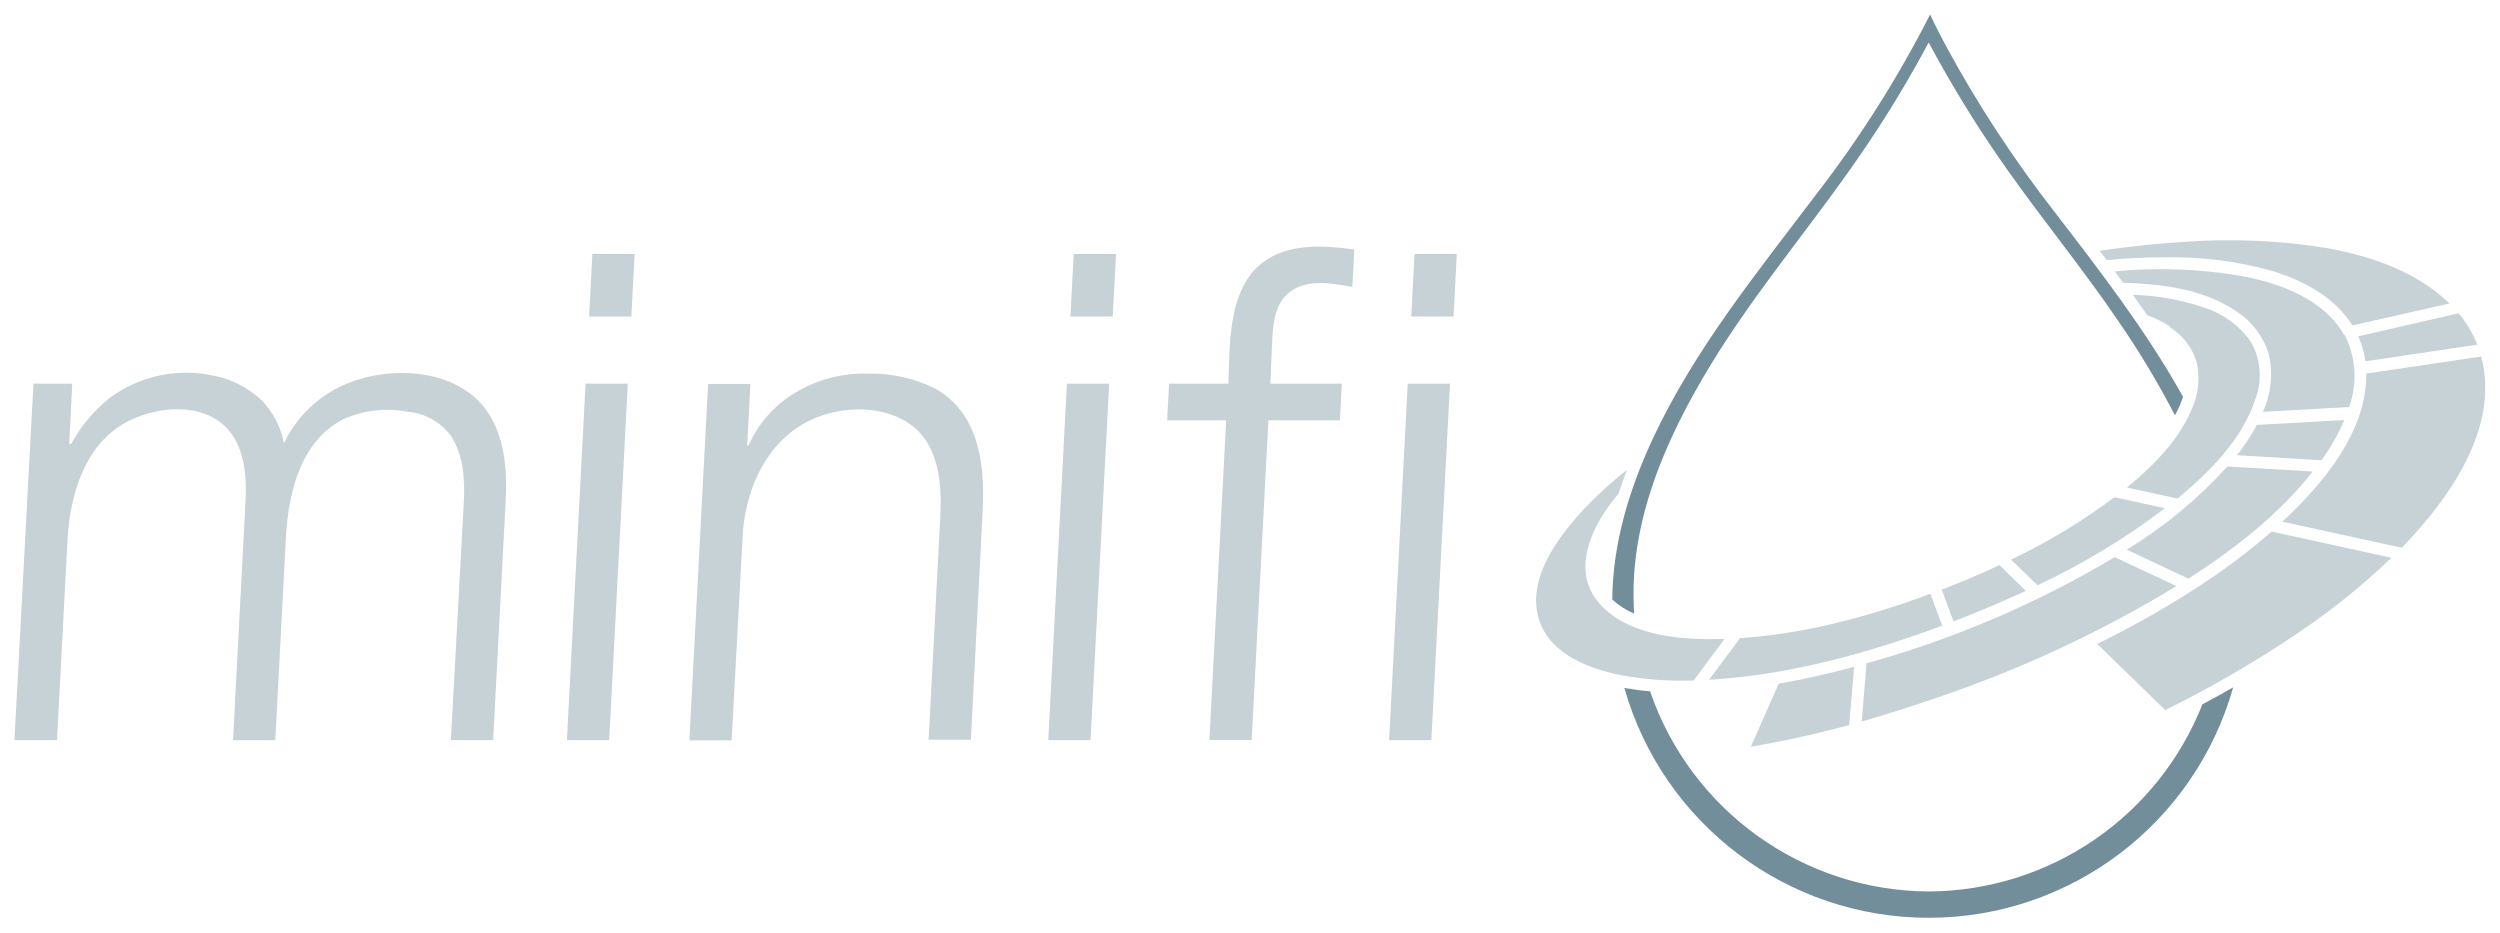
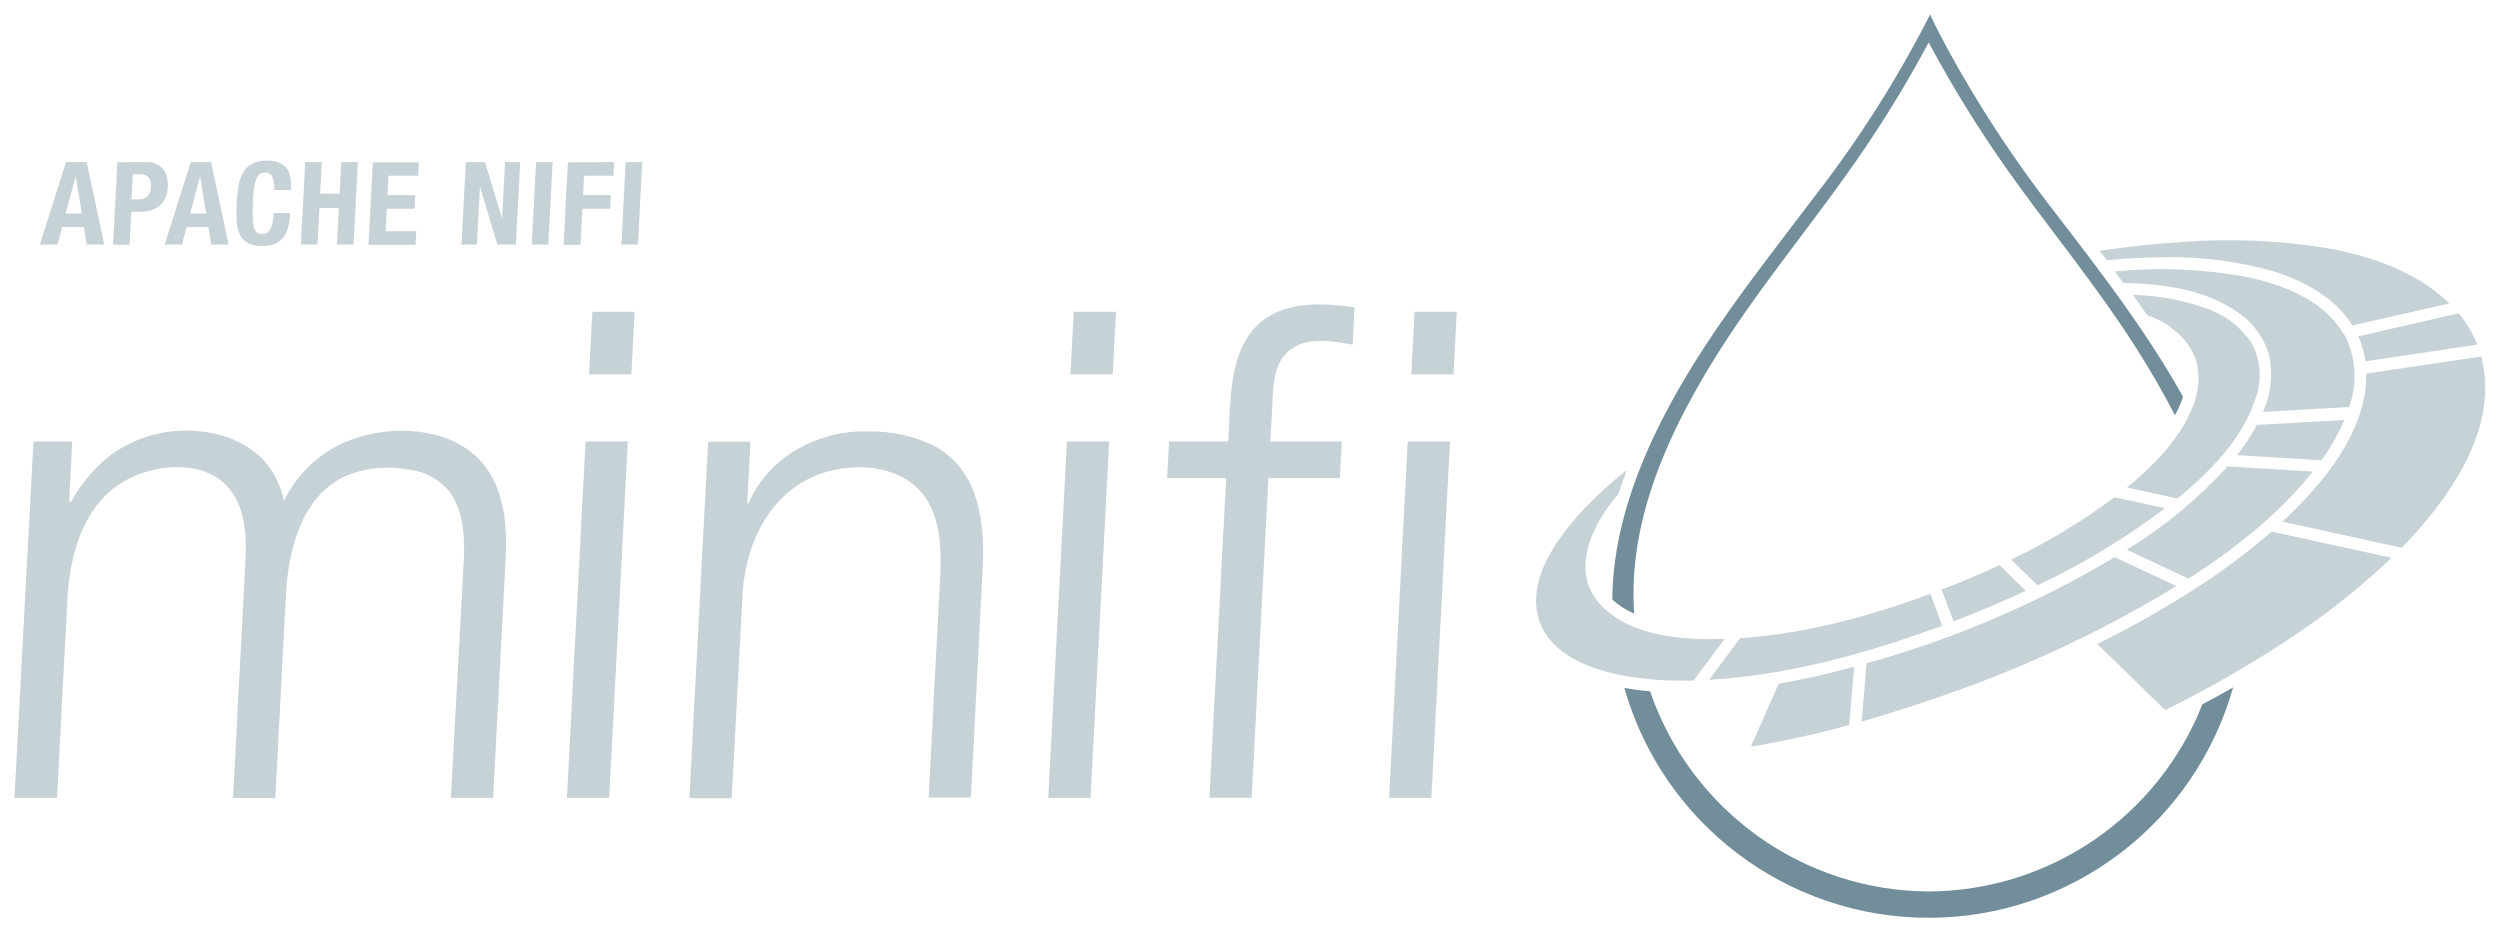
- <svg xmlns="http://www.w3.org/2000/svg" id="nifi-drop" viewBox="0 0 346 129">
+ <svg xmlns="http://www.w3.org/2000/svg" id="minifi" viewBox="0 0 346 129">
  <defs>
    <style>.cls-1{fill:#728e9b;}.cls-2{fill:#c7d2d7;}</style>
  </defs>
  <g id="minifi-logo-for-dark-bg">
-     <g id="drop">
-       <path class="cls-1" d="M226.17,84.9c-0.86-12.4,4.34-24.16,10.66-34.52,6.47-10.61,14.64-20,21.55-30.29a162.85,162.85,0,0,0,8.55-14.21,165.51,165.51,0,0,0,10.92,17.67c5,7.07,10.49,13.76,15.35,20.92a121.55,121.55,0,0,1,7.81,13,14.09,14.09,0,0,0,1.12-2.56c-5.07-9.09-11.44-17.34-17.77-25.57A165.83,165.83,0,0,1,269.43,6.56c-0.8-1.5-1.59-3-2.3-4.56a156.6,156.6,0,0,1-15.73,24.85c-8.19,10.85-16.87,21.47-22.66,33.88-3.25,7-5.55,14.51-5.6,22.25a10.62,10.62,0,0,0,3,1.93C226.11,83.93,225.39,84.56,226.17,84.9Z" />
-       <path class="cls-1" d="M266.93,123.38a41,41,0,0,1-38.56-27.7c-1.2-.1-2.38-0.26-3.56-0.46a43.79,43.79,0,0,0,84.26-.09q-2.08,1.19-4.26,2.35A40.93,40.93,0,0,1,266.93,123.38Z" />
-     </g>
-     <g id="type-rings">
-       <path class="cls-2" d="M327.38,50a12.44,12.44,0,0,0-1-3.46l13.91-3.18a15.84,15.84,0,0,1,2.56,4.34Z" />
-       <path class="cls-2" d="M315.88,72.2c5.59-5.21,11.68-12.4,11.62-20.5l15.9-2.36c2.63,9.92-4.51,19.78-11,26.47Z" />
-       <path class="cls-2" d="M290.26,89.12a136.24,136.24,0,0,0,13.14-7.38,91.74,91.74,0,0,0,11-8.17l16.58,3.63a98.21,98.21,0,0,1-13,10.45,158.35,158.35,0,0,1-18.32,10.63Z" />
-       <path class="cls-2" d="M246.17,94.62c3.35-.58,6.86-1.37,10.45-2.34l-0.7,8.06a137.32,137.32,0,0,1-13.6,3Z" />
-       <path class="cls-2" d="M258.33,91.8a140,140,0,0,0,34.34-14.69l8.55,4A166.24,166.24,0,0,1,267.66,96.7q-5,1.72-10,3.16Z" />
-       <path class="cls-2" d="M309.6,63a28.2,28.2,0,0,0,2.75-4.19l12.11-.68a28.78,28.78,0,0,1-3.17,5.57Z" />
-       <path class="cls-2" d="M294.35,76.07a63.8,63.8,0,0,0,13.93-11.51l11.8,0.7c-4.72,6-10.86,10.73-17.2,14.83Z" />
-       <path class="cls-2" d="M278.33,77.45a83.64,83.64,0,0,0,14.3-8.63l7,1.52A98.35,98.35,0,0,1,282,81Z" />
-       <path class="cls-2" d="M268.73,81.6c2.77-1.06,5.46-2.2,8-3.39l3.64,3.56c-3.18,1.48-6.54,2.9-10,4.23Z" />
-       <path class="cls-2" d="M240.82,88.32c9-.6,17.9-3,26.35-6.14l1.63,4.41c-10.33,3.83-21.22,6.84-32.26,7.49Z" />
-       <path class="cls-2" d="M299.46,35.61a51.89,51.89,0,0,1,14.91,1.86c4.35,1.31,8.73,3.62,11.21,7.57L339,42c-4.54-4.44-10.92-6.58-17-7.67a84,84,0,0,0-19.66-.86c-3.94.23-7.85,0.67-11.76,1.24l1,1.29C294.16,35.75,296.81,35.61,299.46,35.61Z" />
-       <path class="cls-2" d="M324.45,46.4c-2.74-4.89-8.61-7.09-13.81-8.13a66.33,66.33,0,0,0-17.95-.71l1.15,1.58c5.3,0.15,11.15.85,15.63,3.93A10.83,10.83,0,0,1,314,49a12.57,12.57,0,0,1-.81,8l11.93-.67a12.55,12.55,0,0,0-.63-10h0Z" />
-       <path class="cls-2" d="M300.27,45.26A8.73,8.73,0,0,1,304,50.07a10.08,10.08,0,0,1-.68,6.59c-1.83,4.34-5.37,7.87-8.95,10.82l7,1.52c4.38-3.64,8.94-8.15,10.75-13.7a9.35,9.35,0,0,0-.6-8,12.49,12.49,0,0,0-6.4-4.7,33.38,33.38,0,0,0-9.93-1.8q1,1.4,2,2.84a14.62,14.62,0,0,1,3.2,1.57h0Z" />
-       <path class="cls-2" d="M218.65,71.08c-3.4,3.77-7.36,9.34-5.64,14.71,1.6,5,7.48,7,12.15,7.8a46.72,46.72,0,0,0,9.24.59l4.28-5.75c-5.55.16-12.67-.25-16.86-4.42C217,79.26,220.34,72.59,224,68.33c0.35-1.11.75-2.2,1.17-3.3a56.63,56.63,0,0,0-6.49,6h0Z" />
-       <polygon class="cls-2" points="81.53 43.81 87.38 43.81 87.83 35.15 81.98 35.15 81.53 43.81" />
-       <polygon class="cls-2" points="148.15 43.81 154 43.81 154.46 35.15 148.6 35.15 148.15 43.81" />
-       <path class="cls-2" d="M9.33,74.92c0.3-5.69,1.93-12.11,6.78-15.63,4.15-3,11.72-4.08,15.46.15C33.81,62,34.14,65.76,34,69l-1.75,33.44h5.85l1.46-27.89c0.32-6.17,1.95-13.49,8-16.55a15,15,0,0,1,8.94-1,8.31,8.31,0,0,1,5.85,3.24c1.77,2.62,2,6,1.85,9.09L62.4,102.43h5.85L70,69c0.27-5.11-.47-11-4.75-14.39-4.66-3.7-12.11-3.7-17.36-1.47a16.73,16.73,0,0,0-8.6,8.21,11.64,11.64,0,0,0-3.12-6A13.56,13.56,0,0,0,29.6,52a17.82,17.82,0,0,0-14.32,3,20.88,20.88,0,0,0-5.43,6.44H9.58L10,53.1H4.63L2,102.43H7.89Z" />
-       <path class="cls-2" d="M102.81,73.68c0.48-6.25,3.37-12.59,9.22-15.47,5.08-2.5,13-2.27,16.28,3,1.86,3.06,2,6.94,1.82,10.41l-1.61,30.76h5.85L136,70.71c0.34-6.39-.49-13.65-6.71-17a19.89,19.89,0,0,0-9.07-2,18.54,18.54,0,0,0-9.79,2.42,15.94,15.94,0,0,0-6.83,7.53h-0.19l0.45-8.52H98l-2.59,49.33h5.85Z" />
-       <path class="cls-2" d="M175.55,58.17h9.89l0.27-5.07h-9.89L176,48.79c0.15-2.82,0-6.49,2.53-8.39s5.87-1.14,8.63-.7l0.27-5.17c-4.24-.58-9.17-0.91-12.76,1.86s-4.28,7.91-4.51,12.21L170,53.1H161.8l-0.27,5.07h8.17l-2.32,44.25h5.85Z" />
-       <polygon class="cls-2" points="86.89 53.1 81.04 53.1 78.46 102.43 84.31 102.43 86.89 53.1" />
-       <polygon class="cls-2" points="153.51 53.1 147.66 53.1 145.08 102.43 150.93 102.43 153.51 53.1" />
-       <polygon class="cls-2" points="200.68 53.1 194.83 53.1 192.25 102.43 198.1 102.43 200.68 53.1" />
-       <polygon class="cls-2" points="195.32 43.81 201.17 43.81 201.62 35.15 195.77 35.15 195.32 43.81" />
+     <path class="cls-1" d="M226.17,84.9c-.86-12.4,4.34-24.16,10.66-34.52,6.47-10.61,14.64-20,21.55-30.29a162.85,162.85,0,0,0,8.55-14.21,165.51,165.51,0,0,0,10.92,17.67c5,7.07,10.49,13.76,15.35,20.92a121.55,121.55,0,0,1,7.81,13,14.09,14.09,0,0,0,1.12-2.56c-5.07-9.09-11.44-17.34-17.77-25.57A165.83,165.83,0,0,1,269.43,6.56c-.8-1.5-1.59-3-2.3-4.56a156.6,156.6,0,0,1-15.73,24.85c-8.19,10.85-16.87,21.47-22.66,33.88-3.25,7-5.55,14.51-5.6,22.25a10.62,10.62,0,0,0,3,1.93C226.11,83.93,225.39,84.56,226.17,84.9Z" />
+     <path class="cls-1" d="M266.93,123.38a41,41,0,0,1-38.56-27.7c-1.2-.1-2.38-.26-3.56-.46a43.79,43.79,0,0,0,84.26-.09q-2.08,1.19-4.26,2.35A40.93,40.93,0,0,1,266.93,123.38Z" />
+     <path class="cls-2" d="M327.38,50a12.44,12.44,0,0,0-1-3.46l13.91-3.18a15.84,15.84,0,0,1,2.56,4.34Z" />
+     <path class="cls-2" d="M315.88,72.2c5.59-5.21,11.68-12.4,11.62-20.5l15.9-2.36c2.63,9.92-4.51,19.78-11,26.47Z" />
+     <path class="cls-2" d="M290.26,89.12a136.24,136.24,0,0,0,13.14-7.38,91.74,91.74,0,0,0,11-8.17l16.58,3.63a98.21,98.21,0,0,1-13,10.45,158.35,158.35,0,0,1-18.32,10.63Z" />
+     <path class="cls-2" d="M246.17,94.62c3.35-.58,6.86-1.37,10.45-2.34l-.7,8.06a137.32,137.32,0,0,1-13.6,3Z" />
+     <path class="cls-2" d="M258.33,91.8a140,140,0,0,0,34.34-14.69l8.55,4A166.24,166.24,0,0,1,267.66,96.7q-5,1.72-10,3.16Z" />
+     <path class="cls-2" d="M309.6,63a28.2,28.2,0,0,0,2.75-4.19l12.11-.68a28.78,28.78,0,0,1-3.17,5.57Z" />
+     <path class="cls-2" d="M294.35,76.07a63.8,63.8,0,0,0,13.93-11.51l11.8.7c-4.72,6-10.86,10.73-17.2,14.83Z" />
+     <path class="cls-2" d="M278.33,77.45a83.64,83.64,0,0,0,14.3-8.63l7,1.52A98.35,98.35,0,0,1,282,81Z" />
+     <path class="cls-2" d="M268.73,81.6c2.77-1.06,5.46-2.2,8-3.39l3.64,3.56c-3.18,1.48-6.54,2.9-10,4.23Z" />
+     <path class="cls-2" d="M240.82,88.32c9-.6,17.9-3,26.35-6.14l1.63,4.41c-10.33,3.83-21.22,6.84-32.26,7.49Z" />
+     <path class="cls-2" d="M299.46,35.61a51.89,51.89,0,0,1,14.91,1.86c4.35,1.31,8.73,3.62,11.21,7.57L339,42c-4.54-4.44-10.92-6.58-17-7.67a84,84,0,0,0-19.66-.86c-3.94.23-7.85.67-11.76,1.24l1,1.29C294.16,35.75,296.81,35.61,299.46,35.61Z" />
+     <path class="cls-2" d="M324.45,46.4c-2.74-4.89-8.61-7.09-13.81-8.13a66.33,66.33,0,0,0-17.95-.71l1.15,1.58c5.3.15,11.15.85,15.63,3.93A10.83,10.83,0,0,1,314,49a12.57,12.57,0,0,1-.81,8l11.93-.67a12.55,12.55,0,0,0-.63-10Z" />
+     <path class="cls-2" d="M300.27,45.26A8.73,8.73,0,0,1,304,50.07a10.08,10.08,0,0,1-.68,6.59c-1.83,4.34-5.37,7.87-8.95,10.82l7,1.52c4.38-3.64,8.94-8.15,10.75-13.7a9.35,9.35,0,0,0-.6-8,12.49,12.49,0,0,0-6.4-4.7,33.38,33.38,0,0,0-9.93-1.8q1,1.4,2,2.84a14.62,14.62,0,0,1,3.2,1.57Z" />
+     <path class="cls-2" d="M218.65,71.08c-3.4,3.77-7.36,9.34-5.64,14.71,1.6,5,7.48,7,12.15,7.8a46.72,46.72,0,0,0,9.24.59l4.28-5.75c-5.55.16-12.67-.25-16.86-4.42C217,79.26,220.34,72.59,224,68.33c.35-1.11.75-2.2,1.17-3.3a56.63,56.63,0,0,0-6.49,6Z" />
+     <polygon class="cls-2" points="81.53 51.81 87.38 51.81 87.83 43.15 81.98 43.15 81.53 51.81" />
+     <polygon class="cls-2" points="148.15 51.81 154 51.81 154.46 43.15 148.6 43.15 148.15 51.81" />
+     <path class="cls-2" d="M9.33,82.92c.3-5.69,1.93-12.11,6.78-15.63,4.15-3,11.72-4.08,15.46.15C33.81,70,34.14,73.76,34,77l-1.75,33.44h5.85l1.46-27.89c.32-6.17,1.95-13.49,8-16.55a15,15,0,0,1,8.94-1,8.31,8.31,0,0,1,5.85,3.24c1.77,2.62,2,6,1.85,9.09L62.4,110.43h5.85L70,77c.27-5.11-.47-11-4.75-14.39-4.66-3.7-12.11-3.7-17.36-1.47a16.73,16.73,0,0,0-8.6,8.21,11.64,11.64,0,0,0-3.12-6A13.56,13.56,0,0,0,29.6,60a17.82,17.82,0,0,0-14.32,3,20.88,20.88,0,0,0-5.43,6.44H9.58L10,61.1H4.63L2,110.43H7.89Z" />
+     <path class="cls-2" d="M102.81,81.68c.48-6.25,3.37-12.59,9.22-15.47,5.08-2.5,13-2.27,16.28,3,1.86,3.06,2,6.94,1.82,10.41l-1.61,30.76h5.85L136,78.71c.34-6.39-.49-13.65-6.71-17a19.89,19.89,0,0,0-9.07-2,18.54,18.54,0,0,0-9.79,2.42,15.94,15.94,0,0,0-6.83,7.53h-.19l.45-8.52H98l-2.59,49.33h5.85Z" />
+     <path class="cls-2" d="M175.55,66.17h9.89l.27-5.07h-9.89l.23-4.31c.15-2.82,0-6.49,2.53-8.39s5.87-1.14,8.63-.7l.27-5.17c-4.24-.58-9.17-.91-12.76,1.86s-4.28,7.91-4.51,12.21L170,61.1H161.8l-.27,5.07h8.17l-2.32,44.25h5.85Z" />
+     <polygon class="cls-2" points="86.89 61.1 81.04 61.1 78.46 110.43 84.31 110.43 86.89 61.1" />
+     <polygon class="cls-2" points="153.51 61.1 147.66 61.1 145.08 110.43 150.93 110.43 153.51 61.1" />
+     <polygon class="cls-2" points="200.68 61.1 194.83 61.1 192.25 110.43 198.1 110.43 200.68 61.1" />
+     <polygon class="cls-2" points="195.32 51.81 201.17 51.81 201.62 43.15 195.77 43.15 195.32 51.81" />
+     <g id="apache-nifi">
+       <path class="cls-2" d="M12,22.43l2.43,11.42H12l-.4-2.42h-3l-.65,2.42H5.51L9.14,22.43Zm-.68,7.12-.84-5.14h0L9.07,29.55Z" />
+       <path class="cls-2" d="M20.27,22.43a3.22,3.22,0,0,1,1.46.3,2.51,2.51,0,0,1,.93.78,2.86,2.86,0,0,1,.47,1.1,4.91,4.91,0,0,1,.09,1.26,4.23,4.23,0,0,1-.34,1.54,3,3,0,0,1-.79,1.07,3.28,3.28,0,0,1-1.18.62,5.13,5.13,0,0,1-1.5.21H18.18l-.24,4.56h-2.3l.6-11.42Zm-1,5.17a1.6,1.6,0,0,0,1.13-.42,1.84,1.84,0,0,0,.49-1.3,2,2,0,0,0-.3-1.31,1.44,1.44,0,0,0-1.21-.45h-1l-.18,3.47Z" />
+       <path class="cls-2" d="M29.21,22.43l2.43,11.42h-2.4l-.4-2.42h-3l-.65,2.42h-2.4l3.62-11.42Zm-.68,7.12-.84-5.14h0l-1.37,5.14Z" />
+       <path class="cls-2" d="M37.69,24.47a1,1,0,0,0-1.05-.57,1.13,1.13,0,0,0-.72.23,1.65,1.65,0,0,0-.48.75,6.57,6.57,0,0,0-.3,1.36Q35,27.08,35,28.3a19.94,19.94,0,0,0,0,2.1,4.54,4.54,0,0,0,.21,1.24,1.05,1.05,0,0,0,.43.59,1.28,1.28,0,0,0,.64.15,1.58,1.58,0,0,0,.57-.1,1,1,0,0,0,.48-.42,2.86,2.86,0,0,0,.35-.88,8.19,8.19,0,0,0,.19-1.5h2.3a10.42,10.42,0,0,1-.24,1.76,4.21,4.21,0,0,1-.61,1.46,2.88,2.88,0,0,1-1.16,1,4.31,4.31,0,0,1-1.87.35,4.22,4.22,0,0,1-2-.42,2.6,2.6,0,0,1-1.11-1.2,5.08,5.08,0,0,1-.43-1.87,21.9,21.9,0,0,1,0-2.4,22.31,22.31,0,0,1,.25-2.39,5.53,5.53,0,0,1,.63-1.88,3.2,3.2,0,0,1,1.24-1.22,4.29,4.29,0,0,1,2.09-.44,3.86,3.86,0,0,1,1.92.4,2.52,2.52,0,0,1,1,1,3.39,3.39,0,0,1,.37,1.33,11.07,11.07,0,0,1,0,1.34h-2.3A4.05,4.05,0,0,0,37.69,24.47Z" />
+       <path class="cls-2" d="M44.54,22.43l-.23,4.37H47l.23-4.37h2.3l-.6,11.42h-2.3l.27-5.07H44.21l-.27,5.07h-2.3l.6-11.42Z" />
+       <path class="cls-2" d="M57.85,24.32H53.77L53.63,27h3.84l-.1,1.89H53.53L53.37,32h4.24l-.1,1.89H51l.6-11.42h6.38Z" />
+       <path class="cls-2" d="M69.49,30.25h0l.41-7.82H72l-.6,11.42H68.83l-2.4-8h0l-.42,8H63.87l.6-11.42h2.66Z" />
+       <path class="cls-2" d="M74.19,22.43h2.3l-.6,11.42h-2.3Z" />
+       <path class="cls-2" d="M85,22.43l-.1,1.89H80.84L80.7,27h3.84l-.1,1.89H80.6l-.26,5H78l.6-11.42Z" />
+       <path class="cls-2" d="M86.59,22.43h2.3l-.6,11.42H86Z" />
    </g>
  </g>
</svg>
